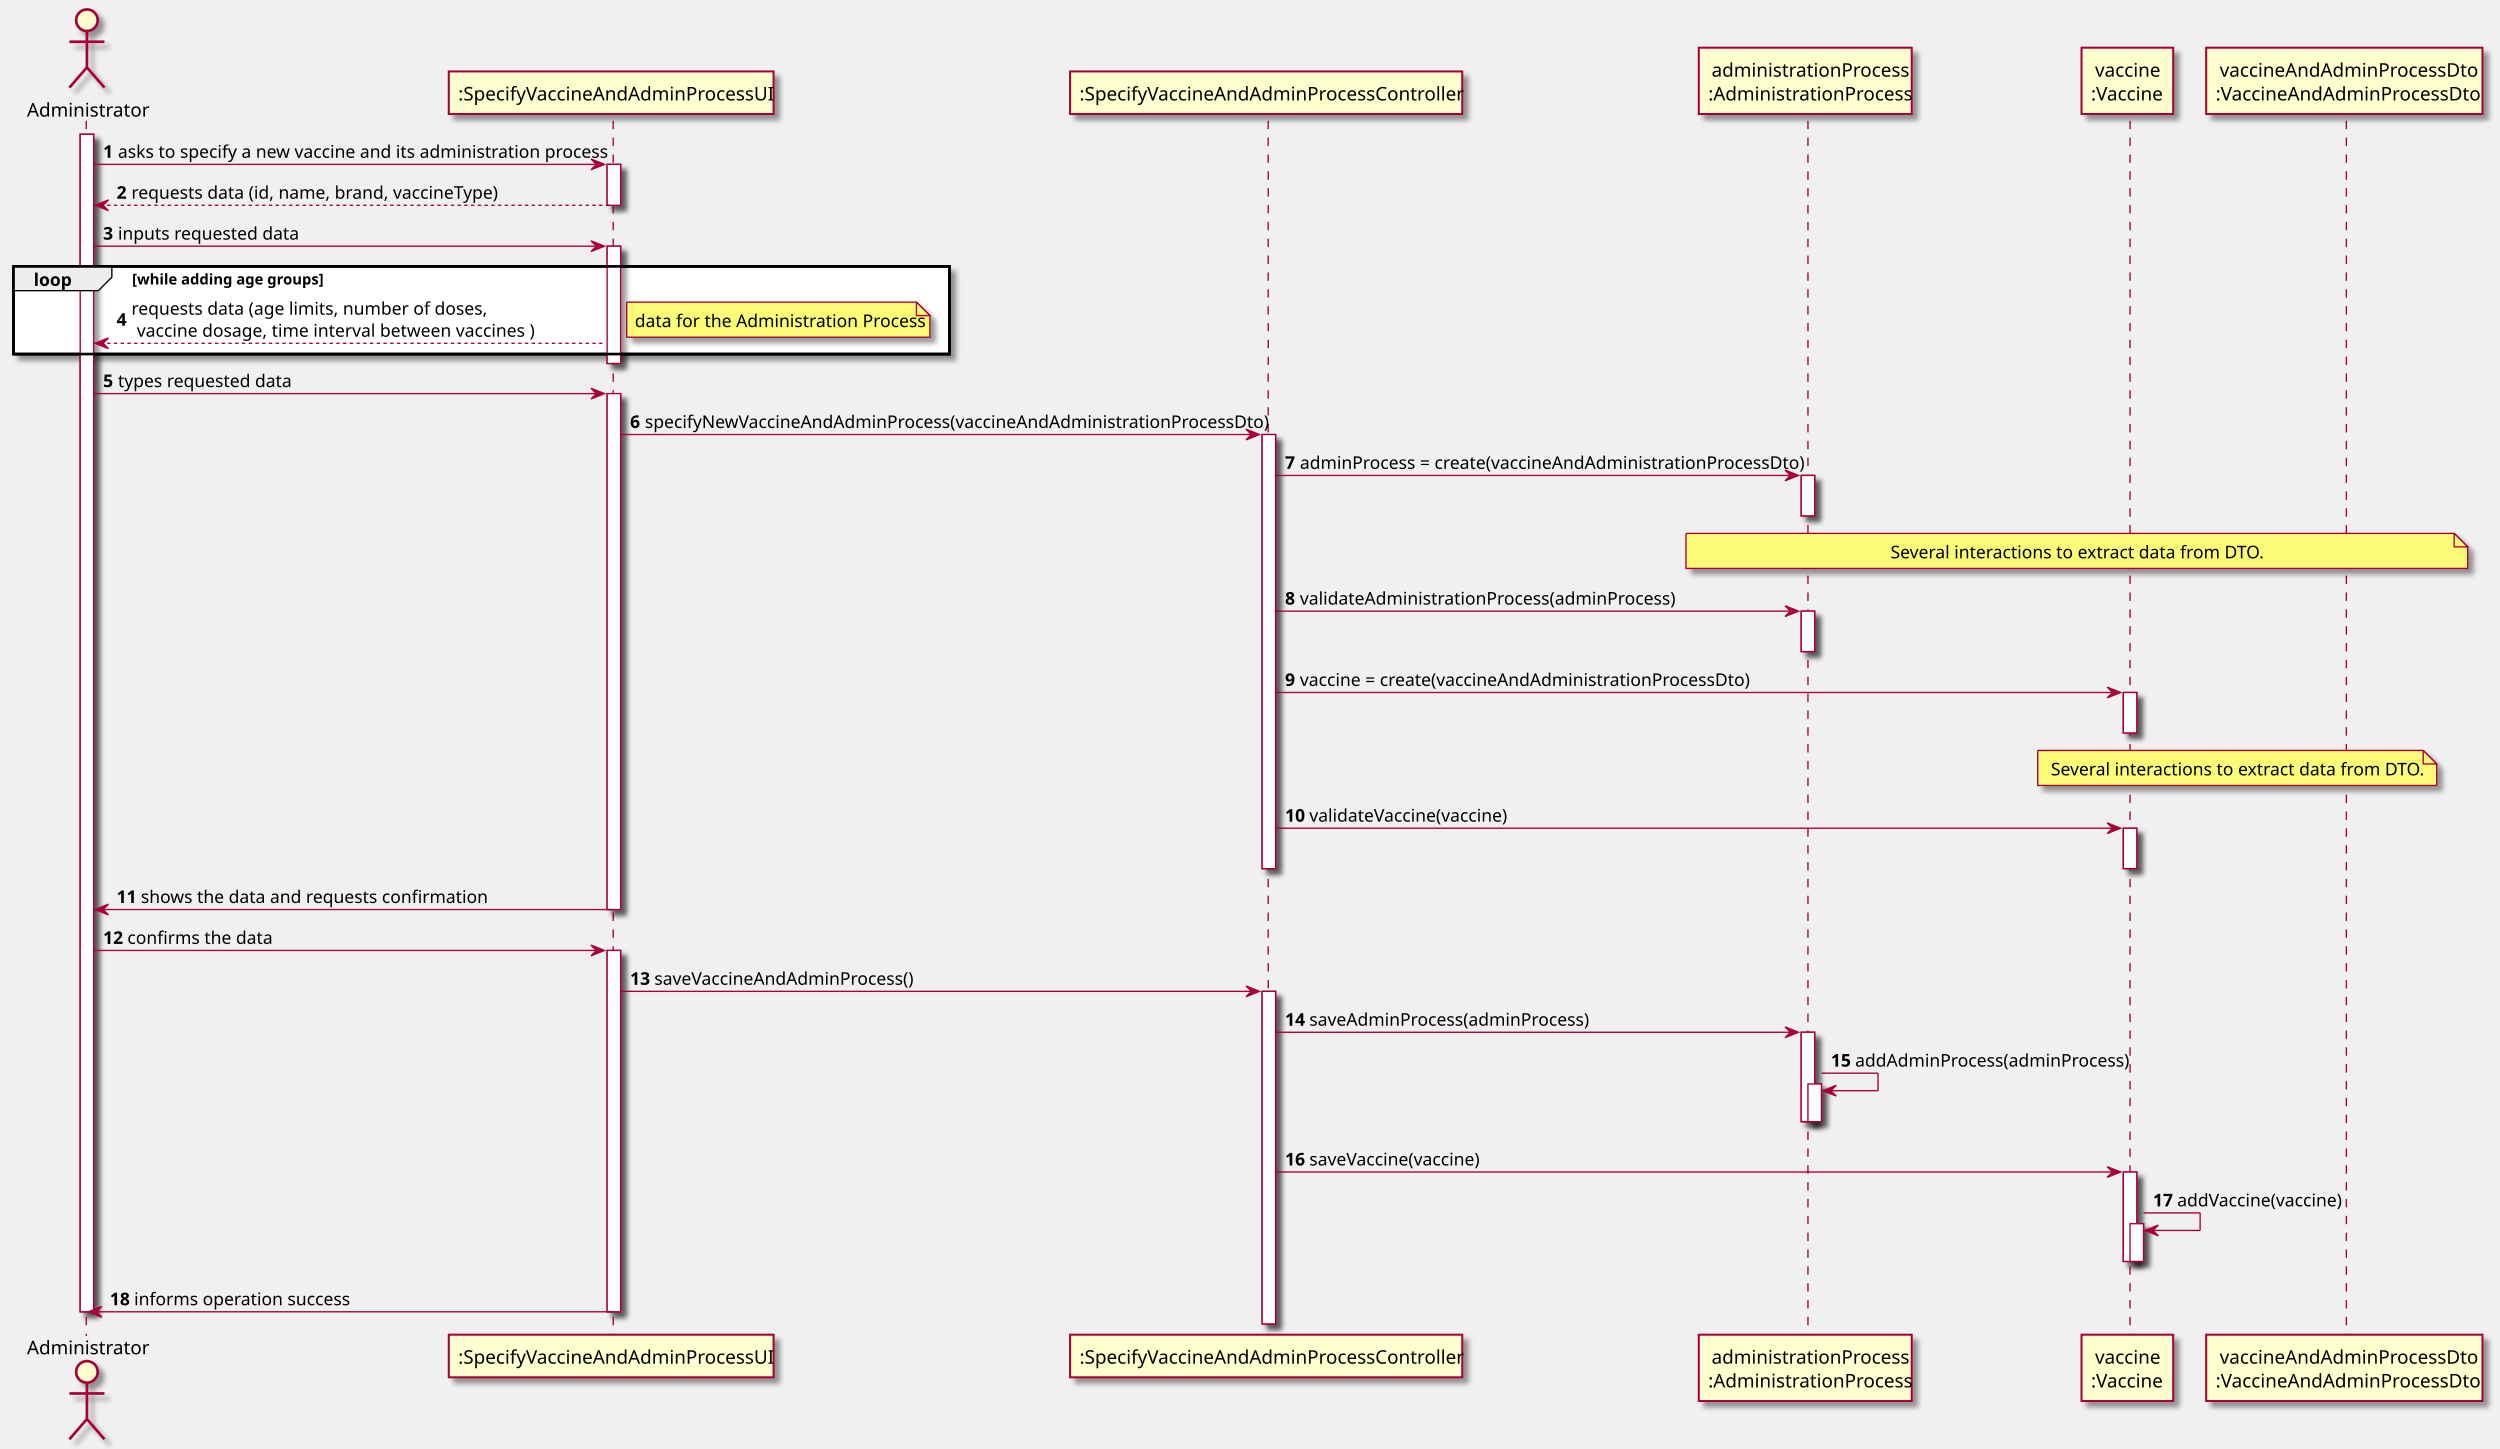
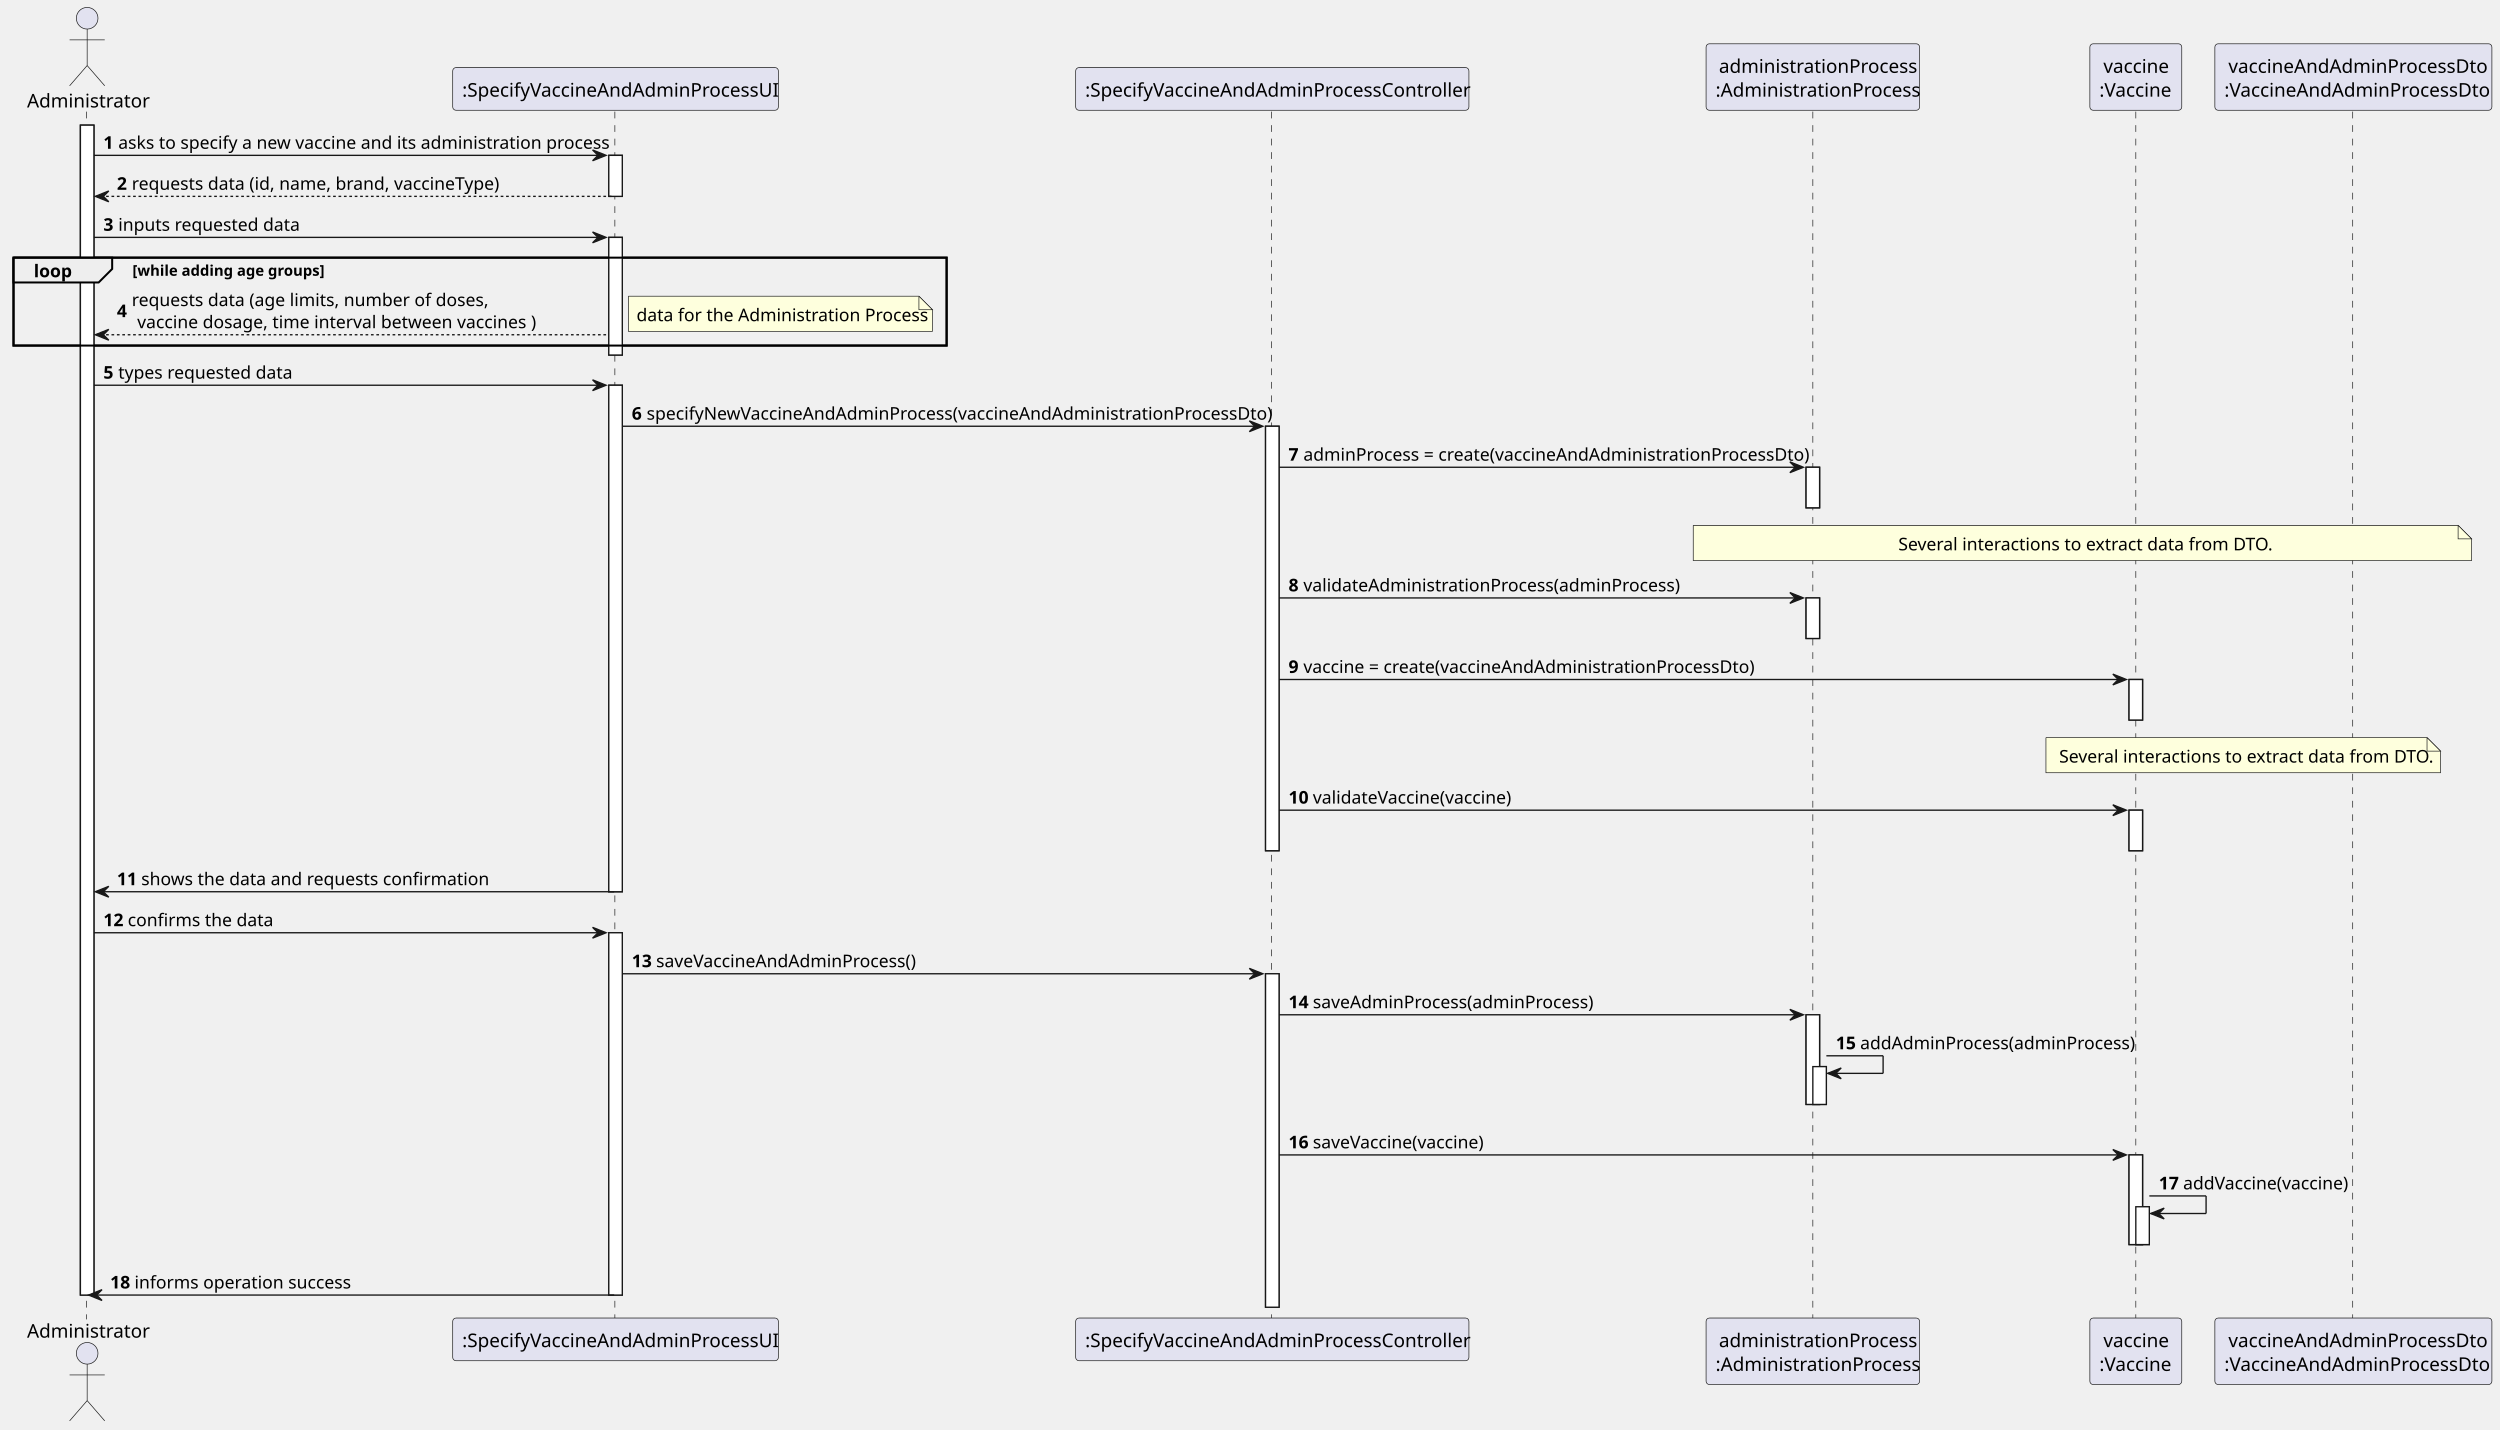
- <svg xmlns="http://www.w3.org/2000/svg" contentScriptType="application/ecmascript" contentStyleType="text/css" height="860.8px" preserveAspectRatio="none" style="width:1484px;height:860px;background:#FFFFFF;" version="1.1" viewBox="0 0 1484 860" width="1484.8px" zoomAndPan="magnify">
-   <defs>
-     <filter height="300%" id="f1nkqo15votald" width="300%" x="-1" y="-1">
-       <feGaussianBlur result="blurOut" stdDeviation="1.6" />
-       <feColorMatrix in="blurOut" result="blurOut2" type="matrix" values="0 0 0 0 0 0 0 0 0 0 0 0 0 0 0 0 0 0 .4 0" />
-       <feOffset dx="3.2" dy="3.2" in="blurOut2" result="blurOut3" />
-       <feBlend in="SourceGraphic" in2="blurOut3" mode="normal" />
-     </filter>
-   </defs>
+ <svg xmlns="http://www.w3.org/2000/svg" contentStyleType="text/css" height="1058px" preserveAspectRatio="none" style="width:1850px;height:1058px;background:#FFFFFF;" version="1.1" viewBox="0 0 1850 1058" width="1850px" zoomAndPan="magnify">
+   <defs />
  <g>
-     <rect fill="#FFFFFF" filter="url(#f1nkqo15votald)" height="698.987" style="stroke:#A80036;stroke-width:0.8;" width="8" x="47.6" y="79.688" />
-     <rect fill="#FFFFFF" filter="url(#f1nkqo15votald)" height="24.281" style="stroke:#A80036;stroke-width:0.8;" width="8" x="360.4" y="97.569" />
-     <rect fill="#FFFFFF" filter="url(#f1nkqo15votald)" height="69.644" style="stroke:#A80036;stroke-width:0.8;" width="8" x="360.4" y="146.131" />
-     <rect fill="#FFFFFF" filter="url(#f1nkqo15votald)" height="306.25" style="stroke:#A80036;stroke-width:0.8;" width="8" x="360.4" y="233.656" />
-     <rect fill="#FFFFFF" filter="url(#f1nkqo15votald)" height="214.488" style="stroke:#A80036;stroke-width:0.8;" width="8" x="360.4" y="564.188" />
-     <rect fill="#FFFFFF" filter="url(#f1nkqo15votald)" height="257.688" style="stroke:#A80036;stroke-width:0.8;" width="8" x="749.2" y="257.938" />
-     <rect fill="#FFFFFF" filter="url(#f1nkqo15votald)" height="197.406" style="stroke:#A80036;stroke-width:0.8;" width="8" x="749.2" y="588.469" />
-     <rect fill="#FFFFFF" filter="url(#f1nkqo15votald)" height="24" style="stroke:#A80036;stroke-width:0.8;" width="8" x="1069.2" y="282.219" />
-     <rect fill="#FFFFFF" filter="url(#f1nkqo15votald)" height="24" style="stroke:#A80036;stroke-width:0.8;" width="8" x="1069.2" y="362.781" />
-     <rect fill="#FFFFFF" filter="url(#f1nkqo15votald)" height="53.081" style="stroke:#A80036;stroke-width:0.8;" width="8" x="1069.2" y="612.75" />
-     <rect fill="#FFFFFF" filter="url(#f1nkqo15votald)" height="22.4" style="stroke:#A80036;stroke-width:0.8;" width="8" x="1073.2" y="643.431" />
-     <rect fill="#FFFFFF" filter="url(#f1nkqo15votald)" height="24" style="stroke:#A80036;stroke-width:0.8;" width="8" x="1260.4" y="411.062" />
-     <rect fill="#FFFFFF" filter="url(#f1nkqo15votald)" height="24" style="stroke:#A80036;stroke-width:0.8;" width="8" x="1260.4" y="491.625" />
-     <rect fill="#FFFFFF" filter="url(#f1nkqo15votald)" height="53.081" style="stroke:#A80036;stroke-width:0.8;" width="8" x="1260.4" y="695.712" />
-     <rect fill="#FFFFFF" filter="url(#f1nkqo15votald)" height="22.4" style="stroke:#A80036;stroke-width:0.8;" width="8" x="1264.4" y="726.394" />
-     <rect fill="#FFFFFF" filter="url(#f1nkqo15votald)" height="52.044" style="stroke:#000000;stroke-width:1.6;" width="555.6" x="8" y="158.131" />
-     <line style="stroke:#A80036;stroke-width:0.8;stroke-dasharray:5.0,5.0;" x1="51.2" x2="51.2" y1="71.688" y2="793.075" />
-     <line style="stroke:#A80036;stroke-width:0.8;stroke-dasharray:5.0,5.0;" x1="364" x2="364" y1="71.688" y2="793.075" />
-     <line style="stroke:#A80036;stroke-width:0.8;stroke-dasharray:5.0,5.0;" x1="752.8" x2="752.8" y1="71.688" y2="793.075" />
-     <line style="stroke:#A80036;stroke-width:0.8;stroke-dasharray:5.0,5.0;" x1="1073.2" x2="1073.2" y1="71.688" y2="793.075" />
-     <line style="stroke:#A80036;stroke-width:0.8;stroke-dasharray:5.0,5.0;" x1="1264.4" x2="1264.4" y1="71.688" y2="793.075" />
-     <line style="stroke:#A80036;stroke-width:0.8;stroke-dasharray:5.0,5.0;" x1="1392.8" x2="1392.8" y1="71.688" y2="793.075" />
-     <text fill="#000000" font-family="sans-serif" font-size="11.2" lengthAdjust="spacing" textLength="66.4" x="16" y="69.227">Administrator</text>
-     <ellipse cx="51.6" cy="12" fill="#FEFECE" filter="url(#f1nkqo15votald)" rx="6.4" ry="6.4" style="stroke:#A80036;stroke-width:1.6;" />
-     <path d="M51.6,18.4 L51.6,40 M41.2,24.8 L62,24.8 M51.6,40 L41.2,52 M51.6,40 L62,52 " fill="none" filter="url(#f1nkqo15votald)" style="stroke:#A80036;stroke-width:1.6;" />
-     <text fill="#000000" font-family="sans-serif" font-size="11.2" lengthAdjust="spacing" textLength="66.4" x="16" y="803.902">Administrator</text>
-     <ellipse cx="51.6" cy="814.362" fill="#FEFECE" filter="url(#f1nkqo15votald)" rx="6.4" ry="6.4" style="stroke:#A80036;stroke-width:1.6;" />
-     <path d="M51.6,820.763 L51.6,842.362 M41.2,827.163 L62,827.163 M51.6,842.362 L41.2,854.362 M51.6,842.362 L62,854.362 " fill="none" filter="url(#f1nkqo15votald)" style="stroke:#A80036;stroke-width:1.6;" />
-     <rect fill="#FEFECE" filter="url(#f1nkqo15votald)" height="25.288" style="stroke:#A80036;stroke-width:1.2;" width="192.8" x="266.4" y="42.4" />
-     <text fill="#000000" font-family="sans-serif" font-size="11.2" lengthAdjust="spacing" textLength="181.6" x="272" y="59.627">:SpecifyVaccineAndAdminProcessUI</text>
-     <rect fill="#FEFECE" filter="url(#f1nkqo15votald)" height="25.288" style="stroke:#A80036;stroke-width:1.2;" width="192.8" x="266.4" y="792.275" />
-     <text fill="#000000" font-family="sans-serif" font-size="11.2" lengthAdjust="spacing" textLength="181.6" x="272" y="809.502">:SpecifyVaccineAndAdminProcessUI</text>
-     <rect fill="#FEFECE" filter="url(#f1nkqo15votald)" height="25.288" style="stroke:#A80036;stroke-width:1.2;" width="232.8" x="635.2" y="42.4" />
-     <text fill="#000000" font-family="sans-serif" font-size="11.2" lengthAdjust="spacing" textLength="221.6" x="640.8" y="59.627">:SpecifyVaccineAndAdminProcessController</text>
-     <rect fill="#FEFECE" filter="url(#f1nkqo15votald)" height="25.288" style="stroke:#A80036;stroke-width:1.2;" width="232.8" x="635.2" y="792.275" />
-     <text fill="#000000" font-family="sans-serif" font-size="11.2" lengthAdjust="spacing" textLength="221.6" x="640.8" y="809.502">:SpecifyVaccineAndAdminProcessController</text>
-     <rect fill="#FEFECE" filter="url(#f1nkqo15votald)" height="39.375" style="stroke:#A80036;stroke-width:1.2;" width="126.4" x="1008.4" y="28.312" />
-     <text fill="#000000" font-family="sans-serif" font-size="11.2" lengthAdjust="spacing" textLength="111.2" x="1016" y="45.539">administrationProcess</text>
-     <text fill="#000000" font-family="sans-serif" font-size="11.2" lengthAdjust="spacing" textLength="115.2" x="1014" y="59.627">:AdministrationProcess</text>
-     <rect fill="#FEFECE" filter="url(#f1nkqo15votald)" height="39.375" style="stroke:#A80036;stroke-width:1.2;" width="126.4" x="1008.4" y="792.275" />
-     <text fill="#000000" font-family="sans-serif" font-size="11.2" lengthAdjust="spacing" textLength="111.2" x="1016" y="809.502">administrationProcess</text>
-     <text fill="#000000" font-family="sans-serif" font-size="11.2" lengthAdjust="spacing" textLength="115.2" x="1014" y="823.589">:AdministrationProcess</text>
-     <rect fill="#FEFECE" filter="url(#f1nkqo15votald)" height="39.375" style="stroke:#A80036;stroke-width:1.2;" width="54.4" x="1235.6" y="28.312" />
-     <text fill="#000000" font-family="sans-serif" font-size="11.2" lengthAdjust="spacing" textLength="38.4" x="1243.6" y="45.539">vaccine</text>
-     <text fill="#000000" font-family="sans-serif" font-size="11.2" lengthAdjust="spacing" textLength="43.2" x="1241.2" y="59.627">:Vaccine</text>
-     <rect fill="#FEFECE" filter="url(#f1nkqo15votald)" height="39.375" style="stroke:#A80036;stroke-width:1.2;" width="54.4" x="1235.6" y="792.275" />
-     <text fill="#000000" font-family="sans-serif" font-size="11.2" lengthAdjust="spacing" textLength="38.4" x="1243.6" y="809.502">vaccine</text>
-     <text fill="#000000" font-family="sans-serif" font-size="11.2" lengthAdjust="spacing" textLength="43.2" x="1241.2" y="823.589">:Vaccine</text>
-     <rect fill="#FEFECE" filter="url(#f1nkqo15votald)" height="39.375" style="stroke:#A80036;stroke-width:1.2;" width="164" x="1309.6" y="28.312" />
-     <text fill="#000000" font-family="sans-serif" font-size="11.2" lengthAdjust="spacing" textLength="148" x="1317.6" y="45.539">vaccineAndAdminProcessDto</text>
-     <text fill="#000000" font-family="sans-serif" font-size="11.2" lengthAdjust="spacing" textLength="152.8" x="1315.2" y="59.627">:VaccineAndAdminProcessDto</text>
-     <rect fill="#FEFECE" filter="url(#f1nkqo15votald)" height="39.375" style="stroke:#A80036;stroke-width:1.2;" width="164" x="1309.6" y="792.275" />
-     <text fill="#000000" font-family="sans-serif" font-size="11.2" lengthAdjust="spacing" textLength="148" x="1317.6" y="809.502">vaccineAndAdminProcessDto</text>
-     <text fill="#000000" font-family="sans-serif" font-size="11.2" lengthAdjust="spacing" textLength="152.8" x="1315.2" y="823.589">:VaccineAndAdminProcessDto</text>
-     <rect fill="#FFFFFF" filter="url(#f1nkqo15votald)" height="698.987" style="stroke:#A80036;stroke-width:0.8;" width="8" x="47.6" y="79.688" />
-     <rect fill="#FFFFFF" filter="url(#f1nkqo15votald)" height="24.281" style="stroke:#A80036;stroke-width:0.8;" width="8" x="360.4" y="97.569" />
-     <rect fill="#FFFFFF" filter="url(#f1nkqo15votald)" height="69.644" style="stroke:#A80036;stroke-width:0.8;" width="8" x="360.4" y="146.131" />
-     <rect fill="#FFFFFF" filter="url(#f1nkqo15votald)" height="306.25" style="stroke:#A80036;stroke-width:0.8;" width="8" x="360.4" y="233.656" />
-     <rect fill="#FFFFFF" filter="url(#f1nkqo15votald)" height="214.488" style="stroke:#A80036;stroke-width:0.8;" width="8" x="360.4" y="564.188" />
-     <rect fill="#FFFFFF" filter="url(#f1nkqo15votald)" height="257.688" style="stroke:#A80036;stroke-width:0.8;" width="8" x="749.2" y="257.938" />
-     <rect fill="#FFFFFF" filter="url(#f1nkqo15votald)" height="197.406" style="stroke:#A80036;stroke-width:0.8;" width="8" x="749.2" y="588.469" />
-     <rect fill="#FFFFFF" filter="url(#f1nkqo15votald)" height="24" style="stroke:#A80036;stroke-width:0.8;" width="8" x="1069.2" y="282.219" />
-     <rect fill="#FFFFFF" filter="url(#f1nkqo15votald)" height="24" style="stroke:#A80036;stroke-width:0.8;" width="8" x="1069.2" y="362.781" />
-     <rect fill="#FFFFFF" filter="url(#f1nkqo15votald)" height="53.081" style="stroke:#A80036;stroke-width:0.8;" width="8" x="1069.2" y="612.75" />
-     <rect fill="#FFFFFF" filter="url(#f1nkqo15votald)" height="22.4" style="stroke:#A80036;stroke-width:0.8;" width="8" x="1073.2" y="643.431" />
-     <rect fill="#FFFFFF" filter="url(#f1nkqo15votald)" height="24" style="stroke:#A80036;stroke-width:0.8;" width="8" x="1260.4" y="411.062" />
-     <rect fill="#FFFFFF" filter="url(#f1nkqo15votald)" height="24" style="stroke:#A80036;stroke-width:0.8;" width="8" x="1260.4" y="491.625" />
-     <rect fill="#FFFFFF" filter="url(#f1nkqo15votald)" height="53.081" style="stroke:#A80036;stroke-width:0.8;" width="8" x="1260.4" y="695.712" />
-     <rect fill="#FFFFFF" filter="url(#f1nkqo15votald)" height="22.4" style="stroke:#A80036;stroke-width:0.8;" width="8" x="1264.4" y="726.394" />
-     <polygon fill="#A80036" points="350.8,94.369,358.8,97.569,350.8,100.769,354,97.569" style="stroke:#A80036;stroke-width:0.8;" />
-     <line style="stroke:#A80036;stroke-width:0.8;" x1="55.6" x2="355.6" y1="97.569" y2="97.569" />
-     <text fill="#000000" font-family="sans-serif" font-size="10.4" font-weight="bold" lengthAdjust="spacing" textLength="5.6" x="61.2" y="93.684">1</text>
-     <text fill="#000000" font-family="sans-serif" font-size="10.4" lengthAdjust="spacing" textLength="280.8" x="70" y="93.684">asks to specify a new vaccine and its administration process</text>
-     <polygon fill="#A80036" points="64.4,118.65,56.4,121.85,64.4,125.05,61.2,121.85" style="stroke:#A80036;stroke-width:0.8;" />
-     <line style="stroke:#A80036;stroke-width:0.8;stroke-dasharray:2.0,2.0;" x1="59.6" x2="363.6" y1="121.85" y2="121.85" />
-     <text fill="#000000" font-family="sans-serif" font-size="10.4" font-weight="bold" lengthAdjust="spacing" textLength="5.6" x="69.2" y="117.965">2</text>
-     <text fill="#000000" font-family="sans-serif" font-size="10.4" lengthAdjust="spacing" textLength="208" x="78" y="117.965">requests data (id, name, brand, vaccineType)</text>
-     <polygon fill="#A80036" points="350.8,142.931,358.8,146.131,350.8,149.331,354,146.131" style="stroke:#A80036;stroke-width:0.8;" />
-     <line style="stroke:#A80036;stroke-width:0.8;" x1="55.6" x2="355.6" y1="146.131" y2="146.131" />
-     <text fill="#000000" font-family="sans-serif" font-size="10.4" font-weight="bold" lengthAdjust="spacing" textLength="5.6" x="61.2" y="142.246">3</text>
-     <text fill="#000000" font-family="sans-serif" font-size="10.4" lengthAdjust="spacing" textLength="100" x="70" y="142.246">inputs requested data</text>
-     <path d="M8,158.131 L66.4,158.131 L66.4,164.531 L58.4,172.531 L8,172.531 L8,158.131 " fill="#EEEEEE" style="stroke:#000000;stroke-width:0.8;" />
-     <rect fill="none" height="52.044" style="stroke:#000000;stroke-width:1.6;" width="555.6" x="8" y="158.131" />
-     <text fill="#000000" font-family="sans-serif" font-size="10.4" font-weight="bold" lengthAdjust="spacing" textLength="22.4" x="20" y="169.727">loop</text>
-     <text fill="#000000" font-family="sans-serif" font-size="8.8" font-weight="bold" lengthAdjust="spacing" textLength="115.2" x="78.4" y="168.866">[while adding age groups]</text>
-     <polygon fill="#A80036" points="64.4,200.575,56.4,203.775,64.4,206.975,61.2,203.775" style="stroke:#A80036;stroke-width:0.8;" />
-     <line style="stroke:#A80036;stroke-width:0.8;stroke-dasharray:2.0,2.0;" x1="59.6" x2="359.6" y1="203.775" y2="203.775" />
-     <text fill="#000000" font-family="sans-serif" font-size="10.4" font-weight="bold" lengthAdjust="spacing" textLength="5.6" x="69.2" y="193.349">4</text>
-     <text fill="#000000" font-family="sans-serif" font-size="10.4" lengthAdjust="spacing" textLength="200.8" x="78" y="186.809">requests data (age limits, number of doses,</text>
-     <text fill="#000000" font-family="sans-serif" font-size="10.4" lengthAdjust="spacing" textLength="224" x="81.2" y="199.89">vaccine dosage, time interval between vaccines )</text>
-     <path d="M372,179.353 L372,200.153 L552,200.153 L552,187.353 L544,179.353 L372,179.353 " fill="#FBFB77" filter="url(#f1nkqo15votald)" style="stroke:#A80036;stroke-width:0.8;" />
-     <path d="M544,179.353 L544,187.353 L552,187.353 L544,179.353 " fill="#FBFB77" style="stroke:#A80036;stroke-width:0.8;" />
-     <text fill="#000000" font-family="sans-serif" font-size="10.4" lengthAdjust="spacing" textLength="163.2" x="376.8" y="194.149">data for the Administration Process</text>
-     <polygon fill="#A80036" points="350.8,230.456,358.8,233.656,350.8,236.856,354,233.656" style="stroke:#A80036;stroke-width:0.8;" />
-     <line style="stroke:#A80036;stroke-width:0.8;" x1="55.6" x2="355.6" y1="233.656" y2="233.656" />
-     <text fill="#000000" font-family="sans-serif" font-size="10.4" font-weight="bold" lengthAdjust="spacing" textLength="5.6" x="61.2" y="229.771">5</text>
-     <text fill="#000000" font-family="sans-serif" font-size="10.4" lengthAdjust="spacing" textLength="97.6" x="70" y="229.771">types requested data</text>
-     <polygon fill="#A80036" points="739.6,254.738,747.6,257.938,739.6,261.137,742.8,257.938" style="stroke:#A80036;stroke-width:0.8;" />
-     <line style="stroke:#A80036;stroke-width:0.8;" x1="368.4" x2="744.4" y1="257.938" y2="257.938" />
-     <text fill="#000000" font-family="sans-serif" font-size="10.4" font-weight="bold" lengthAdjust="spacing" textLength="5.6" x="374" y="254.052">6</text>
-     <text fill="#000000" font-family="sans-serif" font-size="10.4" lengthAdjust="spacing" textLength="356.8" x="382.8" y="254.052">specifyNewVaccineAndAdminProcess(vaccineAndAdministrationProcessDto)</text>
-     <polygon fill="#A80036" points="1059.6,279.019,1067.6,282.219,1059.6,285.419,1062.8,282.219" style="stroke:#A80036;stroke-width:0.8;" />
-     <line style="stroke:#A80036;stroke-width:0.8;" x1="757.2" x2="1064.4" y1="282.219" y2="282.219" />
-     <text fill="#000000" font-family="sans-serif" font-size="10.4" font-weight="bold" lengthAdjust="spacing" textLength="5.6" x="762.8" y="278.334">7</text>
-     <text fill="#000000" font-family="sans-serif" font-size="10.4" lengthAdjust="spacing" textLength="288" x="771.6" y="278.334">adminProcess = create(vaccineAndAdministrationProcessDto)</text>
-     <path d="M1000.8,316.619 L1000.8,337.419 L1464.8,337.419 L1464.8,324.619 L1456.8,316.619 L1000.8,316.619 " fill="#FBFB77" filter="url(#f1nkqo15votald)" style="stroke:#A80036;stroke-width:0.8;" />
-     <path d="M1456.8,316.619 L1456.8,324.619 L1464.8,324.619 L1456.8,316.619 " fill="#FBFB77" style="stroke:#A80036;stroke-width:0.8;" />
-     <text fill="#000000" font-family="sans-serif" font-size="10.4" lengthAdjust="spacing" textLength="211.2" x="1122.2" y="331.415">Several interactions to extract data from DTO.</text>
-     <polygon fill="#A80036" points="1059.6,359.581,1067.6,362.781,1059.6,365.981,1062.8,362.781" style="stroke:#A80036;stroke-width:0.8;" />
-     <line style="stroke:#A80036;stroke-width:0.8;" x1="757.2" x2="1064.4" y1="362.781" y2="362.781" />
-     <text fill="#000000" font-family="sans-serif" font-size="10.4" font-weight="bold" lengthAdjust="spacing" textLength="5.6" x="762.8" y="358.896">8</text>
-     <text fill="#000000" font-family="sans-serif" font-size="10.4" lengthAdjust="spacing" textLength="212" x="771.6" y="358.896">validateAdministrationProcess(adminProcess)</text>
-     <polygon fill="#A80036" points="1250.8,407.863,1258.8,411.062,1250.8,414.262,1254,411.062" style="stroke:#A80036;stroke-width:0.8;" />
-     <line style="stroke:#A80036;stroke-width:0.8;" x1="757.2" x2="1255.6" y1="411.062" y2="411.062" />
-     <text fill="#000000" font-family="sans-serif" font-size="10.4" font-weight="bold" lengthAdjust="spacing" textLength="5.6" x="762.8" y="407.177">9</text>
-     <text fill="#000000" font-family="sans-serif" font-size="10.4" lengthAdjust="spacing" textLength="256" x="771.6" y="407.177">vaccine = create(vaccineAndAdministrationProcessDto)</text>
-     <path d="M1209.6,445.462 L1209.6,466.262 L1446.4,466.262 L1446.4,453.462 L1438.4,445.462 L1209.6,445.462 " fill="#FBFB77" filter="url(#f1nkqo15votald)" style="stroke:#A80036;stroke-width:0.8;" />
-     <path d="M1438.4,445.462 L1438.4,453.462 L1446.4,453.462 L1438.4,445.462 " fill="#FBFB77" style="stroke:#A80036;stroke-width:0.8;" />
-     <text fill="#000000" font-family="sans-serif" font-size="10.4" lengthAdjust="spacing" textLength="211.2" x="1217.4" y="460.259">Several interactions to extract data from DTO.</text>
-     <polygon fill="#A80036" points="1250.8,488.425,1258.8,491.625,1250.8,494.825,1254,491.625" style="stroke:#A80036;stroke-width:0.8;" />
-     <line style="stroke:#A80036;stroke-width:0.8;" x1="757.2" x2="1255.6" y1="491.625" y2="491.625" />
-     <text fill="#000000" font-family="sans-serif" font-size="10.4" font-weight="bold" lengthAdjust="spacing" textLength="11.2" x="762.8" y="487.74">10</text>
-     <text fill="#000000" font-family="sans-serif" font-size="10.4" lengthAdjust="spacing" textLength="112.8" x="777.2" y="487.74">validateVaccine(vaccine)</text>
-     <polygon fill="#A80036" points="64.4,536.706,56.4,539.906,64.4,543.106,61.2,539.906" style="stroke:#A80036;stroke-width:0.8;" />
-     <line style="stroke:#A80036;stroke-width:0.8;" x1="59.6" x2="363.6" y1="539.906" y2="539.906" />
-     <text fill="#000000" font-family="sans-serif" font-size="10.4" font-weight="bold" lengthAdjust="spacing" textLength="11.2" x="69.2" y="536.021">11</text>
-     <text fill="#000000" font-family="sans-serif" font-size="10.4" lengthAdjust="spacing" textLength="192.8" x="83.6" y="536.021">shows the data and requests confirmation</text>
-     <polygon fill="#A80036" points="350.8,560.987,358.8,564.188,350.8,567.388,354,564.188" style="stroke:#A80036;stroke-width:0.8;" />
-     <line style="stroke:#A80036;stroke-width:0.8;" x1="55.6" x2="355.6" y1="564.188" y2="564.188" />
-     <text fill="#000000" font-family="sans-serif" font-size="10.4" font-weight="bold" lengthAdjust="spacing" textLength="11.2" x="61.2" y="560.302">12</text>
-     <text fill="#000000" font-family="sans-serif" font-size="10.4" lengthAdjust="spacing" textLength="80" x="75.6" y="560.302">confirms the data</text>
-     <polygon fill="#A80036" points="739.6,585.269,747.6,588.469,739.6,591.669,742.8,588.469" style="stroke:#A80036;stroke-width:0.8;" />
-     <line style="stroke:#A80036;stroke-width:0.8;" x1="368.4" x2="744.4" y1="588.469" y2="588.469" />
-     <text fill="#000000" font-family="sans-serif" font-size="10.4" font-weight="bold" lengthAdjust="spacing" textLength="11.2" x="374" y="584.584">13</text>
-     <text fill="#000000" font-family="sans-serif" font-size="10.4" lengthAdjust="spacing" textLength="151.2" x="388.4" y="584.584">saveVaccineAndAdminProcess()</text>
-     <polygon fill="#A80036" points="1059.6,609.55,1067.6,612.75,1059.6,615.95,1062.8,612.75" style="stroke:#A80036;stroke-width:0.8;" />
-     <line style="stroke:#A80036;stroke-width:0.8;" x1="757.2" x2="1064.4" y1="612.75" y2="612.75" />
-     <text fill="#000000" font-family="sans-serif" font-size="10.4" font-weight="bold" lengthAdjust="spacing" textLength="11.2" x="762.8" y="608.865">14</text>
-     <text fill="#000000" font-family="sans-serif" font-size="10.4" lengthAdjust="spacing" textLength="161.6" x="777.2" y="608.865">saveAdminProcess(adminProcess)</text>
-     <line style="stroke:#A80036;stroke-width:0.8;" x1="1081.2" x2="1114.8" y1="637.031" y2="637.031" />
-     <line style="stroke:#A80036;stroke-width:0.8;" x1="1114.8" x2="1114.8" y1="637.031" y2="647.431" />
-     <line style="stroke:#A80036;stroke-width:0.8;" x1="1082" x2="1114.8" y1="647.431" y2="647.431" />
-     <polygon fill="#A80036" points="1090,644.231,1082,647.431,1090,650.631,1086.8,647.431" style="stroke:#A80036;stroke-width:0.8;" />
-     <text fill="#000000" font-family="sans-serif" font-size="10.4" font-weight="bold" lengthAdjust="spacing" textLength="11.2" x="1086.8" y="633.146">15</text>
-     <text fill="#000000" font-family="sans-serif" font-size="10.4" lengthAdjust="spacing" textLength="157.6" x="1101.2" y="633.146">addAdminProcess(adminProcess)</text>
-     <polygon fill="#A80036" points="1250.8,692.513,1258.8,695.712,1250.8,698.913,1254,695.712" style="stroke:#A80036;stroke-width:0.8;" />
-     <line style="stroke:#A80036;stroke-width:0.8;" x1="757.2" x2="1255.6" y1="695.712" y2="695.712" />
-     <text fill="#000000" font-family="sans-serif" font-size="10.4" font-weight="bold" lengthAdjust="spacing" textLength="11.2" x="762.8" y="691.827">16</text>
-     <text fill="#000000" font-family="sans-serif" font-size="10.4" lengthAdjust="spacing" textLength="99.2" x="777.2" y="691.827">saveVaccine(vaccine)</text>
-     <line style="stroke:#A80036;stroke-width:0.8;" x1="1272.4" x2="1306" y1="719.994" y2="719.994" />
-     <line style="stroke:#A80036;stroke-width:0.8;" x1="1306" x2="1306" y1="719.994" y2="730.394" />
-     <line style="stroke:#A80036;stroke-width:0.8;" x1="1273.2" x2="1306" y1="730.394" y2="730.394" />
-     <polygon fill="#A80036" points="1281.2,727.194,1273.2,730.394,1281.2,733.594,1278,730.394" style="stroke:#A80036;stroke-width:0.8;" />
-     <text fill="#000000" font-family="sans-serif" font-size="10.4" font-weight="bold" lengthAdjust="spacing" textLength="11.2" x="1278" y="716.109">17</text>
-     <text fill="#000000" font-family="sans-serif" font-size="10.4" lengthAdjust="spacing" textLength="95.2" x="1292.4" y="716.109">addVaccine(vaccine)</text>
-     <polygon fill="#A80036" points="60.4,775.475,52.4,778.675,60.4,781.875,57.2,778.675" style="stroke:#A80036;stroke-width:0.8;" />
-     <line style="stroke:#A80036;stroke-width:0.8;" x1="55.6" x2="363.6" y1="778.675" y2="778.675" />
-     <text fill="#000000" font-family="sans-serif" font-size="10.4" font-weight="bold" lengthAdjust="spacing" textLength="11.2" x="65.2" y="774.79">18</text>
-     <text fill="#000000" font-family="sans-serif" font-size="10.4" lengthAdjust="spacing" textLength="121.6" x="79.6" y="774.79">informs operation success</text>
+     <rect fill="#FFFFFF" height="865.734" style="stroke:#181818;stroke-width:1.0;" width="10" x="59.5" y="92.609" />
+     <rect fill="#FFFFFF" height="30.352" style="stroke:#181818;stroke-width:1.0;" width="10" x="450.5" y="114.961" />
+     <rect fill="#FFFFFF" height="87.055" style="stroke:#181818;stroke-width:1.0;" width="10" x="450.5" y="175.664" />
+     <rect fill="#FFFFFF" height="374.812" style="stroke:#181818;stroke-width:1.0;" width="10" x="450.5" y="285.07" />
+     <rect fill="#FFFFFF" height="268.109" style="stroke:#181818;stroke-width:1.0;" width="10" x="450.5" y="690.234" />
+     <rect fill="#FFFFFF" height="314.109" style="stroke:#181818;stroke-width:1.0;" width="10" x="936.5" y="315.422" />
+     <rect fill="#FFFFFF" height="246.758" style="stroke:#181818;stroke-width:1.0;" width="10" x="936.5" y="720.586" />
+     <rect fill="#FFFFFF" height="30" style="stroke:#181818;stroke-width:1.0;" width="10" x="1336.5" y="345.773" />
+     <rect fill="#FFFFFF" height="30" style="stroke:#181818;stroke-width:1.0;" width="10" x="1336.5" y="442.477" />
+     <rect fill="#FFFFFF" height="66.352" style="stroke:#181818;stroke-width:1.0;" width="10" x="1336.5" y="750.938" />
+     <rect fill="#FFFFFF" height="28" style="stroke:#181818;stroke-width:1.0;" width="10" x="1341.5" y="789.289" />
+     <rect fill="#FFFFFF" height="30" style="stroke:#181818;stroke-width:1.0;" width="10" x="1575.5" y="502.828" />
+     <rect fill="#FFFFFF" height="30" style="stroke:#181818;stroke-width:1.0;" width="10" x="1575.5" y="599.531" />
+     <rect fill="#FFFFFF" height="66.352" style="stroke:#181818;stroke-width:1.0;" width="10" x="1575.5" y="854.641" />
+     <rect fill="#FFFFFF" height="28" style="stroke:#181818;stroke-width:1.0;" width="10" x="1580.5" y="892.992" />
+     <rect height="65.055" style="stroke:#000000;stroke-width:1.5;fill:none;" width="690.5" x="10" y="190.664" />
+     <line style="stroke:#181818;stroke-width:0.5;fill:none;stroke-dasharray:5.0,5.0;" x1="64" x2="64" y1="82.609" y2="976.344" />
+     <line style="stroke:#181818;stroke-width:0.5;fill:none;stroke-dasharray:5.0,5.0;" x1="455" x2="455" y1="82.609" y2="976.344" />
+     <line style="stroke:#181818;stroke-width:0.5;fill:none;stroke-dasharray:5.0,5.0;" x1="941" x2="941" y1="82.609" y2="976.344" />
+     <line style="stroke:#181818;stroke-width:0.5;fill:none;stroke-dasharray:5.0,5.0;" x1="1341.5" x2="1341.5" y1="82.609" y2="976.344" />
+     <line style="stroke:#181818;stroke-width:0.5;fill:none;stroke-dasharray:5.0,5.0;" x1="1580.5" x2="1580.5" y1="82.609" y2="976.344" />
+     <line style="stroke:#181818;stroke-width:0.5;fill:none;stroke-dasharray:5.0,5.0;" x1="1741" x2="1741" y1="82.609" y2="976.344" />
+     <text fill="#000000" font-family="sans-serif" font-size="14" lengthAdjust="spacing" textLength="83" x="20" y="79.533">Administrator</text>
+     <ellipse cx="64.5" cy="13.5" fill="#E2E2F0" rx="8" ry="8" style="stroke:#181818;stroke-width:0.5;" />
+     <path d="M64.5,21.5 L64.5,48.5 M51.5,29.5 L77.5,29.5 M64.5,48.5 L51.5,63.5 M64.5,48.5 L77.5,63.5 " fill="none" style="stroke:#181818;stroke-width:0.5;" />
+     <text fill="#000000" font-family="sans-serif" font-size="14" lengthAdjust="spacing" textLength="83" x="20" y="989.877">Administrator</text>
+     <ellipse cx="64.5" cy="1001.453" fill="#E2E2F0" rx="8" ry="8" style="stroke:#181818;stroke-width:0.5;" />
+     <path d="M64.5,1009.453 L64.5,1036.453 M51.5,1017.453 L77.5,1017.453 M64.5,1036.453 L51.5,1051.453 M64.5,1036.453 L77.5,1051.453 " fill="none" style="stroke:#181818;stroke-width:0.5;" />
+     <rect fill="#E2E2F0" height="31.609" rx="2.5" ry="2.5" style="stroke:#181818;stroke-width:0.5;" width="241" x="335" y="50" />
+     <text fill="#000000" font-family="sans-serif" font-size="14" lengthAdjust="spacing" textLength="227" x="342" y="71.533">:SpecifyVaccineAndAdminProcessUI</text>
+     <rect fill="#E2E2F0" height="31.609" rx="2.5" ry="2.5" style="stroke:#181818;stroke-width:0.5;" width="241" x="335" y="975.344" />
+     <text fill="#000000" font-family="sans-serif" font-size="14" lengthAdjust="spacing" textLength="227" x="342" y="996.877">:SpecifyVaccineAndAdminProcessUI</text>
+     <rect fill="#E2E2F0" height="31.609" rx="2.5" ry="2.5" style="stroke:#181818;stroke-width:0.5;" width="291" x="796" y="50" />
+     <text fill="#000000" font-family="sans-serif" font-size="14" lengthAdjust="spacing" textLength="277" x="803" y="71.533">:SpecifyVaccineAndAdminProcessController</text>
+     <rect fill="#E2E2F0" height="31.609" rx="2.5" ry="2.5" style="stroke:#181818;stroke-width:0.5;" width="291" x="796" y="975.344" />
+     <text fill="#000000" font-family="sans-serif" font-size="14" lengthAdjust="spacing" textLength="277" x="803" y="996.877">:SpecifyVaccineAndAdminProcessController</text>
+     <rect fill="#E2E2F0" height="49.219" rx="2.5" ry="2.5" style="stroke:#181818;stroke-width:0.5;" width="158" x="1262.5" y="32.391" />
+     <text fill="#000000" font-family="sans-serif" font-size="14" lengthAdjust="spacing" textLength="139" x="1272" y="53.924">administrationProcess</text>
+     <text fill="#000000" font-family="sans-serif" font-size="14" lengthAdjust="spacing" textLength="144" x="1269.5" y="71.533">:AdministrationProcess</text>
+     <rect fill="#E2E2F0" height="49.219" rx="2.5" ry="2.5" style="stroke:#181818;stroke-width:0.5;" width="158" x="1262.5" y="975.344" />
+     <text fill="#000000" font-family="sans-serif" font-size="14" lengthAdjust="spacing" textLength="139" x="1272" y="996.877">administrationProcess</text>
+     <text fill="#000000" font-family="sans-serif" font-size="14" lengthAdjust="spacing" textLength="144" x="1269.5" y="1014.486">:AdministrationProcess</text>
+     <rect fill="#E2E2F0" height="49.219" rx="2.5" ry="2.5" style="stroke:#181818;stroke-width:0.5;" width="68" x="1546.5" y="32.391" />
+     <text fill="#000000" font-family="sans-serif" font-size="14" lengthAdjust="spacing" textLength="48" x="1556.5" y="53.924">vaccine</text>
+     <text fill="#000000" font-family="sans-serif" font-size="14" lengthAdjust="spacing" textLength="54" x="1553.5" y="71.533">:Vaccine</text>
+     <rect fill="#E2E2F0" height="49.219" rx="2.5" ry="2.5" style="stroke:#181818;stroke-width:0.5;" width="68" x="1546.5" y="975.344" />
+     <text fill="#000000" font-family="sans-serif" font-size="14" lengthAdjust="spacing" textLength="48" x="1556.5" y="996.877">vaccine</text>
+     <text fill="#000000" font-family="sans-serif" font-size="14" lengthAdjust="spacing" textLength="54" x="1553.5" y="1014.486">:Vaccine</text>
+     <rect fill="#E2E2F0" height="49.219" rx="2.5" ry="2.5" style="stroke:#181818;stroke-width:0.5;" width="205" x="1639" y="32.391" />
+     <text fill="#000000" font-family="sans-serif" font-size="14" lengthAdjust="spacing" textLength="185" x="1649" y="53.924">vaccineAndAdminProcessDto</text>
+     <text fill="#000000" font-family="sans-serif" font-size="14" lengthAdjust="spacing" textLength="191" x="1646" y="71.533">:VaccineAndAdminProcessDto</text>
+     <rect fill="#E2E2F0" height="49.219" rx="2.5" ry="2.5" style="stroke:#181818;stroke-width:0.5;" width="205" x="1639" y="975.344" />
+     <text fill="#000000" font-family="sans-serif" font-size="14" lengthAdjust="spacing" textLength="185" x="1649" y="996.877">vaccineAndAdminProcessDto</text>
+     <text fill="#000000" font-family="sans-serif" font-size="14" lengthAdjust="spacing" textLength="191" x="1646" y="1014.486">:VaccineAndAdminProcessDto</text>
+     <rect fill="#FFFFFF" height="865.734" style="stroke:#181818;stroke-width:1.0;" width="10" x="59.5" y="92.609" />
+     <rect fill="#FFFFFF" height="30.352" style="stroke:#181818;stroke-width:1.0;" width="10" x="450.5" y="114.961" />
+     <rect fill="#FFFFFF" height="87.055" style="stroke:#181818;stroke-width:1.0;" width="10" x="450.5" y="175.664" />
+     <rect fill="#FFFFFF" height="374.812" style="stroke:#181818;stroke-width:1.0;" width="10" x="450.5" y="285.07" />
+     <rect fill="#FFFFFF" height="268.109" style="stroke:#181818;stroke-width:1.0;" width="10" x="450.5" y="690.234" />
+     <rect fill="#FFFFFF" height="314.109" style="stroke:#181818;stroke-width:1.0;" width="10" x="936.5" y="315.422" />
+     <rect fill="#FFFFFF" height="246.758" style="stroke:#181818;stroke-width:1.0;" width="10" x="936.5" y="720.586" />
+     <rect fill="#FFFFFF" height="30" style="stroke:#181818;stroke-width:1.0;" width="10" x="1336.5" y="345.773" />
+     <rect fill="#FFFFFF" height="30" style="stroke:#181818;stroke-width:1.0;" width="10" x="1336.5" y="442.477" />
+     <rect fill="#FFFFFF" height="66.352" style="stroke:#181818;stroke-width:1.0;" width="10" x="1336.5" y="750.938" />
+     <rect fill="#FFFFFF" height="28" style="stroke:#181818;stroke-width:1.0;" width="10" x="1341.5" y="789.289" />
+     <rect fill="#FFFFFF" height="30" style="stroke:#181818;stroke-width:1.0;" width="10" x="1575.5" y="502.828" />
+     <rect fill="#FFFFFF" height="30" style="stroke:#181818;stroke-width:1.0;" width="10" x="1575.5" y="599.531" />
+     <rect fill="#FFFFFF" height="66.352" style="stroke:#181818;stroke-width:1.0;" width="10" x="1575.5" y="854.641" />
+     <rect fill="#FFFFFF" height="28" style="stroke:#181818;stroke-width:1.0;" width="10" x="1580.5" y="892.992" />
+     <polygon fill="#181818" points="438.5,110.961,448.5,114.961,438.5,118.961,442.5,114.961" style="stroke:#181818;stroke-width:1.0;" />
+     <line style="stroke:#181818;stroke-width:1.0;" x1="69.5" x2="444.5" y1="114.961" y2="114.961" />
+     <text fill="#000000" font-family="sans-serif" font-size="13" font-weight="bold" lengthAdjust="spacing" textLength="7" x="76.5" y="110.105">1</text>
+     <text fill="#000000" font-family="sans-serif" font-size="13" lengthAdjust="spacing" textLength="351" x="87.5" y="110.105">asks to specify a new vaccine and its administration process</text>
+     <polygon fill="#181818" points="80.5,141.312,70.5,145.312,80.5,149.312,76.5,145.312" style="stroke:#181818;stroke-width:1.0;" />
+     <line style="stroke:#181818;stroke-width:1.0;stroke-dasharray:2.0,2.0;" x1="74.5" x2="454.5" y1="145.312" y2="145.312" />
+     <text fill="#000000" font-family="sans-serif" font-size="13" font-weight="bold" lengthAdjust="spacing" textLength="7" x="86.5" y="140.456">2</text>
+     <text fill="#000000" font-family="sans-serif" font-size="13" lengthAdjust="spacing" textLength="260" x="97.5" y="140.456">requests data (id, name, brand, vaccineType)</text>
+     <polygon fill="#181818" points="438.5,171.664,448.5,175.664,438.5,179.664,442.5,175.664" style="stroke:#181818;stroke-width:1.0;" />
+     <line style="stroke:#181818;stroke-width:1.0;" x1="69.5" x2="444.5" y1="175.664" y2="175.664" />
+     <text fill="#000000" font-family="sans-serif" font-size="13" font-weight="bold" lengthAdjust="spacing" textLength="7" x="76.5" y="170.808">3</text>
+     <text fill="#000000" font-family="sans-serif" font-size="13" lengthAdjust="spacing" textLength="125" x="87.5" y="170.808">inputs requested data</text>
+     <path d="M10,190.664 L83,190.664 L83,199.016 L73,209.016 L10,209.016 L10,190.664 " fill="#EEEEEE" style="stroke:#000000;stroke-width:1.5;" />
+     <rect fill="none" height="65.055" style="stroke:#000000;stroke-width:1.5;" width="690.5" x="10" y="190.664" />
+     <text fill="#000000" font-family="sans-serif" font-size="13" font-weight="bold" lengthAdjust="spacing" textLength="28" x="25" y="205.159">loop</text>
+     <text fill="#000000" font-family="sans-serif" font-size="11" font-weight="bold" lengthAdjust="spacing" textLength="144" x="98" y="204.083">[while adding age groups]</text>
+     <polygon fill="#181818" points="80.5,243.719,70.5,247.719,80.5,251.719,76.5,247.719" style="stroke:#181818;stroke-width:1.0;" />
+     <line style="stroke:#181818;stroke-width:1.0;stroke-dasharray:2.0,2.0;" x1="74.5" x2="449.5" y1="247.719" y2="247.719" />
+     <text fill="#000000" font-family="sans-serif" font-size="13" font-weight="bold" lengthAdjust="spacing" textLength="7" x="86.5" y="234.686">4</text>
+     <text fill="#000000" font-family="sans-serif" font-size="13" lengthAdjust="spacing" textLength="251" x="97.5" y="226.511">requests data (age limits, number of doses,</text>
+     <text fill="#000000" font-family="sans-serif" font-size="13" lengthAdjust="spacing" textLength="280" x="101.5" y="242.862">vaccine dosage, time interval between vaccines )</text>
+     <path d="M465,219.191 L465,245.191 L690,245.191 L690,229.191 L680,219.191 L465,219.191 " fill="#FEFFDD" style="stroke:#181818;stroke-width:0.5;" />
+     <path d="M680,219.191 L680,229.191 L690,229.191 L680,219.191 " fill="#FEFFDD" style="stroke:#181818;stroke-width:0.5;" />
+     <text fill="#000000" font-family="sans-serif" font-size="13" lengthAdjust="spacing" textLength="204" x="471" y="237.686">data for the Administration Process</text>
+     <polygon fill="#181818" points="438.5,281.07,448.5,285.07,438.5,289.07,442.5,285.07" style="stroke:#181818;stroke-width:1.0;" />
+     <line style="stroke:#181818;stroke-width:1.0;" x1="69.5" x2="444.5" y1="285.07" y2="285.07" />
+     <text fill="#000000" font-family="sans-serif" font-size="13" font-weight="bold" lengthAdjust="spacing" textLength="7" x="76.5" y="280.214">5</text>
+     <text fill="#000000" font-family="sans-serif" font-size="13" lengthAdjust="spacing" textLength="122" x="87.5" y="280.214">types requested data</text>
+     <polygon fill="#181818" points="924.5,311.422,934.5,315.422,924.5,319.422,928.5,315.422" style="stroke:#181818;stroke-width:1.0;" />
+     <line style="stroke:#181818;stroke-width:1.0;" x1="460.5" x2="930.5" y1="315.422" y2="315.422" />
+     <text fill="#000000" font-family="sans-serif" font-size="13" font-weight="bold" lengthAdjust="spacing" textLength="7" x="467.5" y="310.565">6</text>
+     <text fill="#000000" font-family="sans-serif" font-size="13" lengthAdjust="spacing" textLength="446" x="478.5" y="310.565">specifyNewVaccineAndAdminProcess(vaccineAndAdministrationProcessDto)</text>
+     <polygon fill="#181818" points="1324.5,341.773,1334.5,345.773,1324.5,349.773,1328.5,345.773" style="stroke:#181818;stroke-width:1.0;" />
+     <line style="stroke:#181818;stroke-width:1.0;" x1="946.5" x2="1330.5" y1="345.773" y2="345.773" />
+     <text fill="#000000" font-family="sans-serif" font-size="13" font-weight="bold" lengthAdjust="spacing" textLength="7" x="953.5" y="340.917">7</text>
+     <text fill="#000000" font-family="sans-serif" font-size="13" lengthAdjust="spacing" textLength="360" x="964.5" y="340.917">adminProcess = create(vaccineAndAdministrationProcessDto)</text>
+     <path d="M1253,388.773 L1253,414.773 L1829,414.773 L1829,398.773 L1819,388.773 L1253,388.773 " fill="#FEFFDD" style="stroke:#181818;stroke-width:0.5;" />
+     <path d="M1819,388.773 L1819,398.773 L1829,398.773 L1819,388.773 " fill="#FEFFDD" style="stroke:#181818;stroke-width:0.5;" />
+     <text fill="#000000" font-family="sans-serif" font-size="13" lengthAdjust="spacing" textLength="264" x="1404.75" y="407.269">Several interactions to extract data from DTO.</text>
+     <polygon fill="#181818" points="1324.5,438.477,1334.5,442.477,1324.5,446.477,1328.5,442.477" style="stroke:#181818;stroke-width:1.0;" />
+     <line style="stroke:#181818;stroke-width:1.0;" x1="946.5" x2="1330.5" y1="442.477" y2="442.477" />
+     <text fill="#000000" font-family="sans-serif" font-size="13" font-weight="bold" lengthAdjust="spacing" textLength="7" x="953.5" y="437.62">8</text>
+     <text fill="#000000" font-family="sans-serif" font-size="13" lengthAdjust="spacing" textLength="265" x="964.5" y="437.62">validateAdministrationProcess(adminProcess)</text>
+     <polygon fill="#181818" points="1563.5,498.828,1573.5,502.828,1563.5,506.828,1567.5,502.828" style="stroke:#181818;stroke-width:1.0;" />
+     <line style="stroke:#181818;stroke-width:1.0;" x1="946.5" x2="1569.5" y1="502.828" y2="502.828" />
+     <text fill="#000000" font-family="sans-serif" font-size="13" font-weight="bold" lengthAdjust="spacing" textLength="7" x="953.5" y="497.972">9</text>
+     <text fill="#000000" font-family="sans-serif" font-size="13" lengthAdjust="spacing" textLength="320" x="964.5" y="497.972">vaccine = create(vaccineAndAdministrationProcessDto)</text>
+     <path d="M1514,545.828 L1514,571.828 L1806,571.828 L1806,555.828 L1796,545.828 L1514,545.828 " fill="#FEFFDD" style="stroke:#181818;stroke-width:0.5;" />
+     <path d="M1796,545.828 L1796,555.828 L1806,555.828 L1796,545.828 " fill="#FEFFDD" style="stroke:#181818;stroke-width:0.5;" />
+     <text fill="#000000" font-family="sans-serif" font-size="13" lengthAdjust="spacing" textLength="264" x="1523.75" y="564.323">Several interactions to extract data from DTO.</text>
+     <polygon fill="#181818" points="1563.5,595.531,1573.5,599.531,1563.5,603.531,1567.5,599.531" style="stroke:#181818;stroke-width:1.0;" />
+     <line style="stroke:#181818;stroke-width:1.0;" x1="946.5" x2="1569.5" y1="599.531" y2="599.531" />
+     <text fill="#000000" font-family="sans-serif" font-size="13" font-weight="bold" lengthAdjust="spacing" textLength="14" x="953.5" y="594.675">10</text>
+     <text fill="#000000" font-family="sans-serif" font-size="13" lengthAdjust="spacing" textLength="141" x="971.5" y="594.675">validateVaccine(vaccine)</text>
+     <polygon fill="#181818" points="80.5,655.883,70.5,659.883,80.5,663.883,76.5,659.883" style="stroke:#181818;stroke-width:1.0;" />
+     <line style="stroke:#181818;stroke-width:1.0;" x1="74.5" x2="454.5" y1="659.883" y2="659.883" />
+     <text fill="#000000" font-family="sans-serif" font-size="13" font-weight="bold" lengthAdjust="spacing" textLength="14" x="86.5" y="655.026">11</text>
+     <text fill="#000000" font-family="sans-serif" font-size="13" lengthAdjust="spacing" textLength="241" x="104.5" y="655.026">shows the data and requests confirmation</text>
+     <polygon fill="#181818" points="438.5,686.234,448.5,690.234,438.5,694.234,442.5,690.234" style="stroke:#181818;stroke-width:1.0;" />
+     <line style="stroke:#181818;stroke-width:1.0;" x1="69.5" x2="444.5" y1="690.234" y2="690.234" />
+     <text fill="#000000" font-family="sans-serif" font-size="13" font-weight="bold" lengthAdjust="spacing" textLength="14" x="76.5" y="685.378">12</text>
+     <text fill="#000000" font-family="sans-serif" font-size="13" lengthAdjust="spacing" textLength="100" x="94.5" y="685.378">confirms the data</text>
+     <polygon fill="#181818" points="924.5,716.586,934.5,720.586,924.5,724.586,928.5,720.586" style="stroke:#181818;stroke-width:1.0;" />
+     <line style="stroke:#181818;stroke-width:1.0;" x1="460.5" x2="930.5" y1="720.586" y2="720.586" />
+     <text fill="#000000" font-family="sans-serif" font-size="13" font-weight="bold" lengthAdjust="spacing" textLength="14" x="467.5" y="715.73">13</text>
+     <text fill="#000000" font-family="sans-serif" font-size="13" lengthAdjust="spacing" textLength="189" x="485.5" y="715.73">saveVaccineAndAdminProcess()</text>
+     <polygon fill="#181818" points="1324.5,746.938,1334.5,750.938,1324.5,754.938,1328.5,750.938" style="stroke:#181818;stroke-width:1.0;" />
+     <line style="stroke:#181818;stroke-width:1.0;" x1="946.5" x2="1330.5" y1="750.938" y2="750.938" />
+     <text fill="#000000" font-family="sans-serif" font-size="13" font-weight="bold" lengthAdjust="spacing" textLength="14" x="953.5" y="746.081">14</text>
+     <text fill="#000000" font-family="sans-serif" font-size="13" lengthAdjust="spacing" textLength="202" x="971.5" y="746.081">saveAdminProcess(adminProcess)</text>
+     <line style="stroke:#181818;stroke-width:1.0;" x1="1351.5" x2="1393.5" y1="781.289" y2="781.289" />
+     <line style="stroke:#181818;stroke-width:1.0;" x1="1393.5" x2="1393.5" y1="781.289" y2="794.289" />
+     <line style="stroke:#181818;stroke-width:1.0;" x1="1352.5" x2="1393.5" y1="794.289" y2="794.289" />
+     <polygon fill="#181818" points="1362.5,790.289,1352.5,794.289,1362.5,798.289,1358.5,794.289" style="stroke:#181818;stroke-width:1.0;" />
+     <text fill="#000000" font-family="sans-serif" font-size="13" font-weight="bold" lengthAdjust="spacing" textLength="14" x="1358.5" y="776.433">15</text>
+     <text fill="#000000" font-family="sans-serif" font-size="13" lengthAdjust="spacing" textLength="197" x="1376.5" y="776.433">addAdminProcess(adminProcess)</text>
+     <polygon fill="#181818" points="1563.5,850.641,1573.5,854.641,1563.5,858.641,1567.5,854.641" style="stroke:#181818;stroke-width:1.0;" />
+     <line style="stroke:#181818;stroke-width:1.0;" x1="946.5" x2="1569.5" y1="854.641" y2="854.641" />
+     <text fill="#000000" font-family="sans-serif" font-size="13" font-weight="bold" lengthAdjust="spacing" textLength="14" x="953.5" y="849.784">16</text>
+     <text fill="#000000" font-family="sans-serif" font-size="13" lengthAdjust="spacing" textLength="124" x="971.5" y="849.784">saveVaccine(vaccine)</text>
+     <line style="stroke:#181818;stroke-width:1.0;" x1="1590.5" x2="1632.5" y1="884.992" y2="884.992" />
+     <line style="stroke:#181818;stroke-width:1.0;" x1="1632.5" x2="1632.5" y1="884.992" y2="897.992" />
+     <line style="stroke:#181818;stroke-width:1.0;" x1="1591.5" x2="1632.5" y1="897.992" y2="897.992" />
+     <polygon fill="#181818" points="1601.5,893.992,1591.5,897.992,1601.5,901.992,1597.5,897.992" style="stroke:#181818;stroke-width:1.0;" />
+     <text fill="#000000" font-family="sans-serif" font-size="13" font-weight="bold" lengthAdjust="spacing" textLength="14" x="1597.5" y="880.136">17</text>
+     <text fill="#000000" font-family="sans-serif" font-size="13" lengthAdjust="spacing" textLength="119" x="1615.5" y="880.136">addVaccine(vaccine)</text>
+     <polygon fill="#181818" points="75.5,954.344,65.5,958.344,75.5,962.344,71.5,958.344" style="stroke:#181818;stroke-width:1.0;" />
+     <line style="stroke:#181818;stroke-width:1.0;" x1="69.5" x2="454.5" y1="958.344" y2="958.344" />
+     <text fill="#000000" font-family="sans-serif" font-size="13" font-weight="bold" lengthAdjust="spacing" textLength="14" x="81.5" y="953.487">18</text>
+     <text fill="#000000" font-family="sans-serif" font-size="13" lengthAdjust="spacing" textLength="152" x="99.5" y="953.487">informs operation success</text>
  </g>
</svg>
